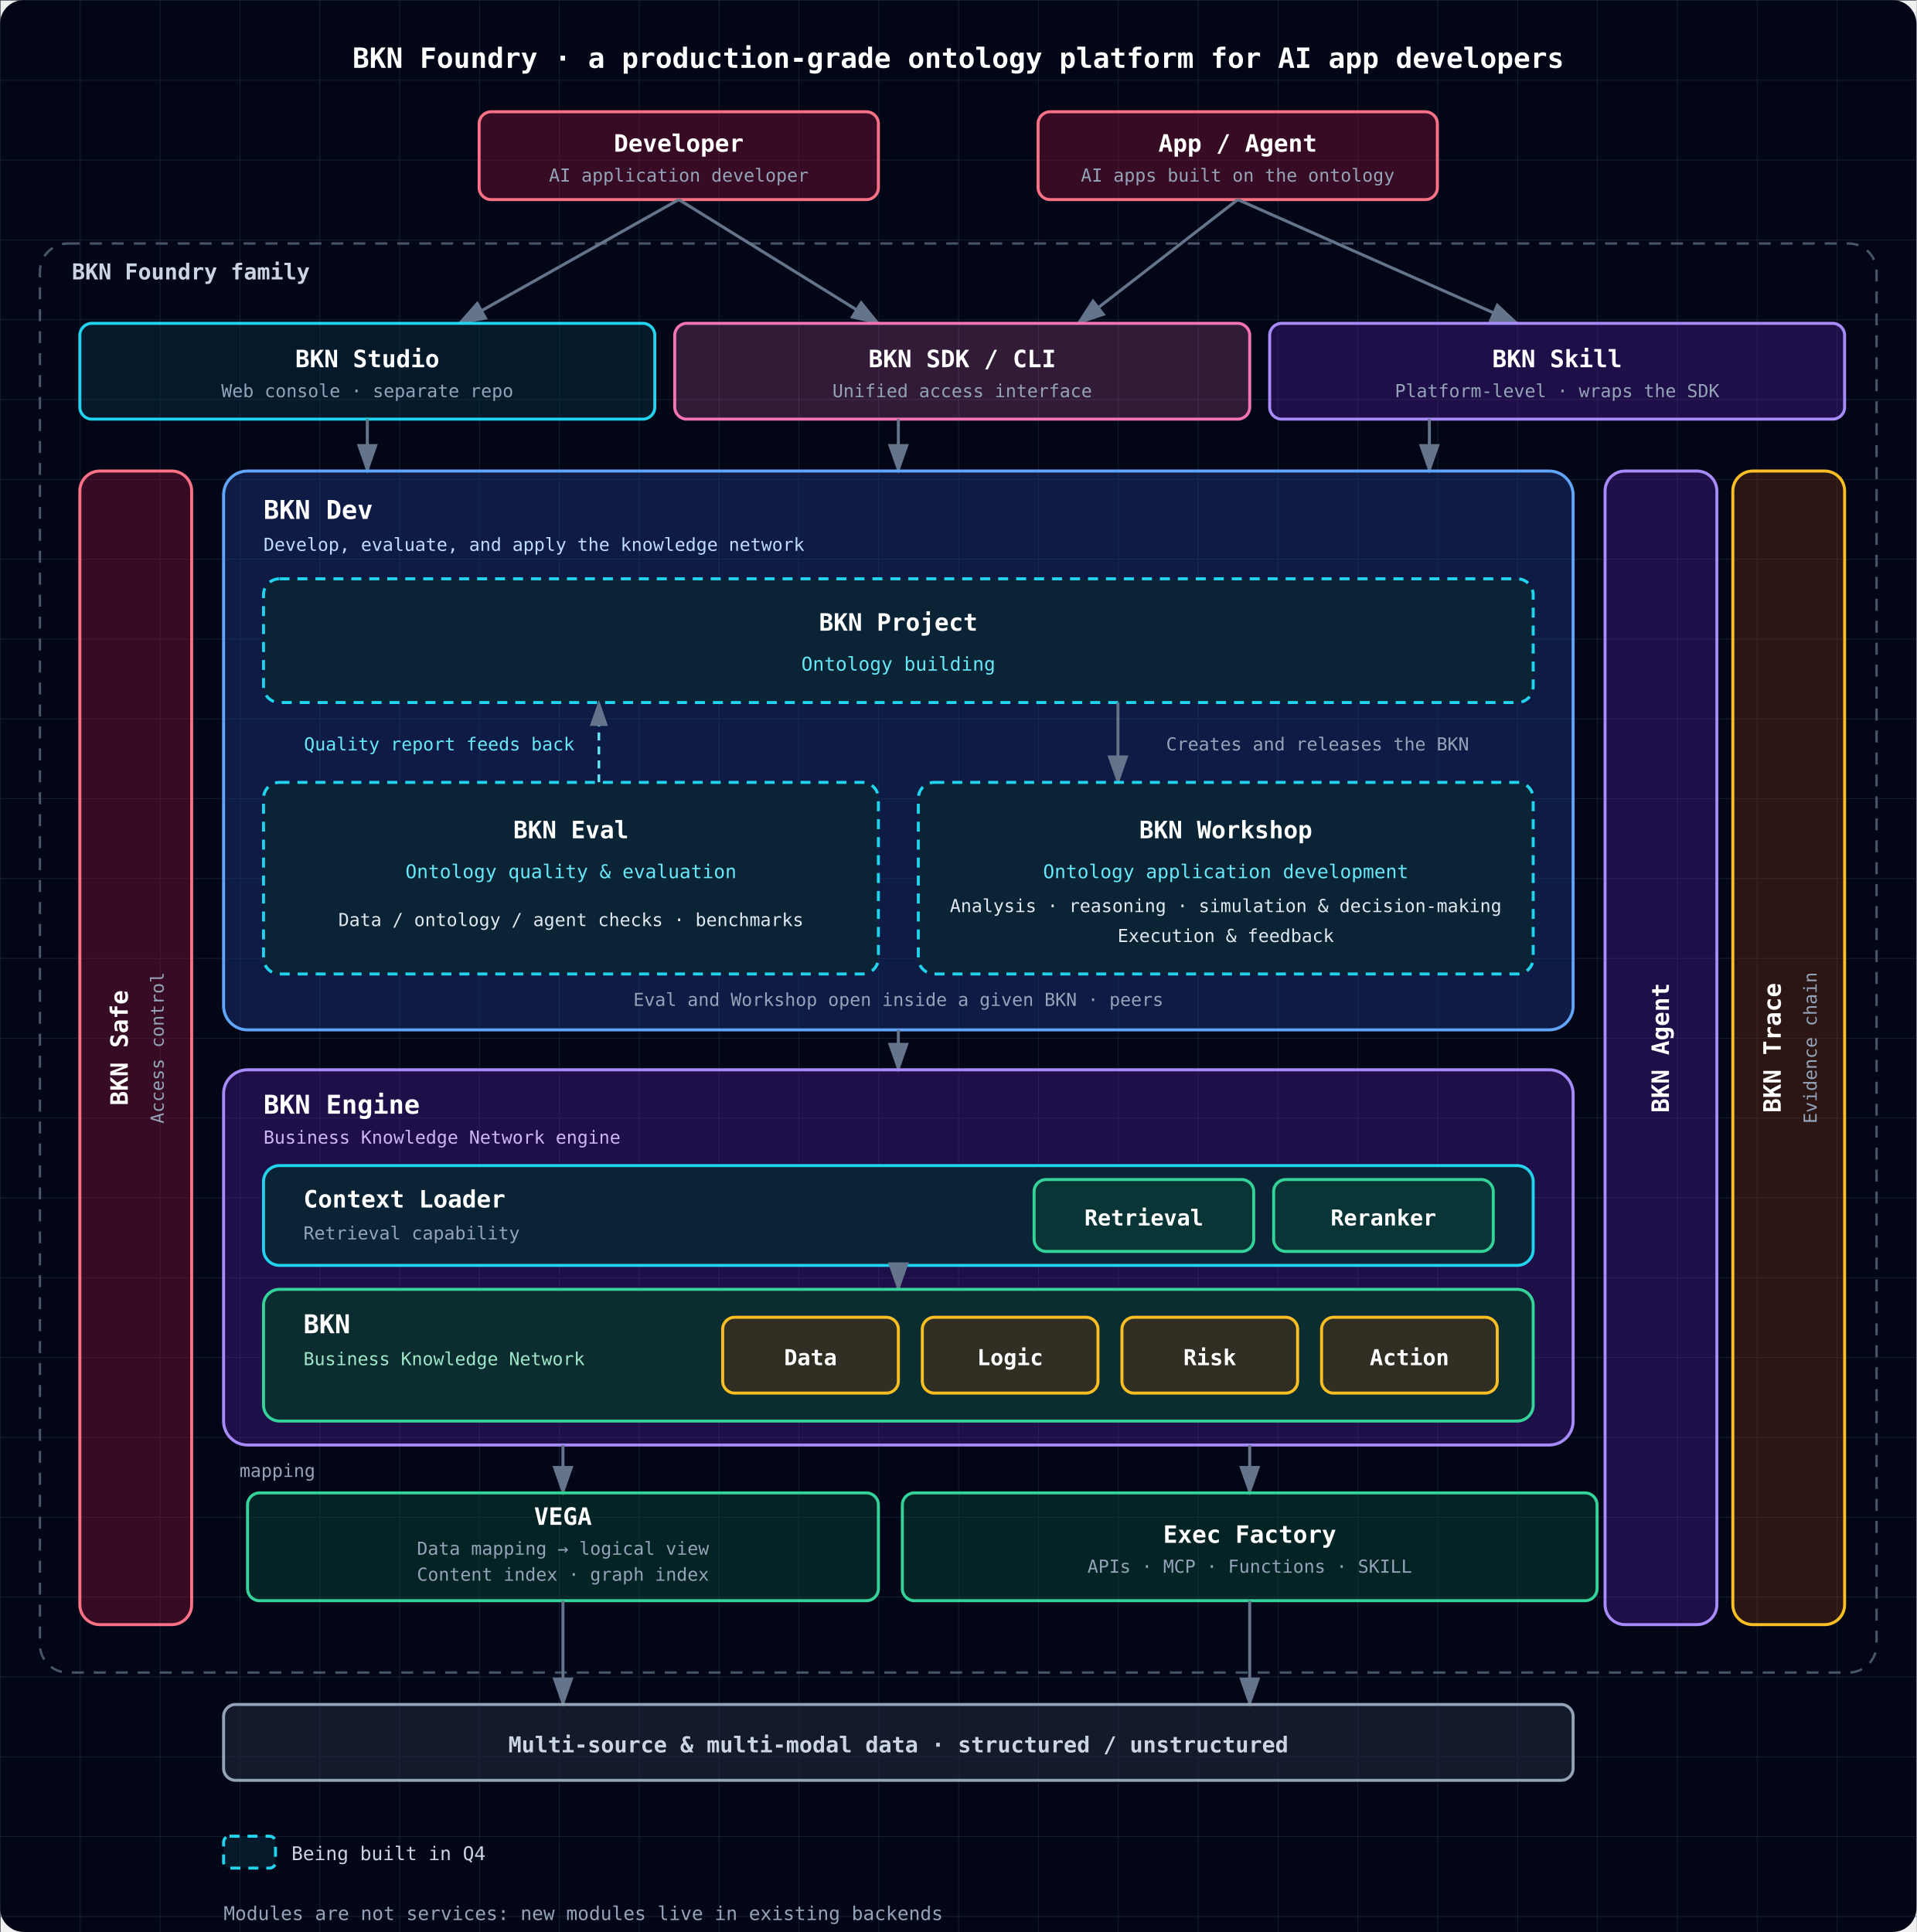
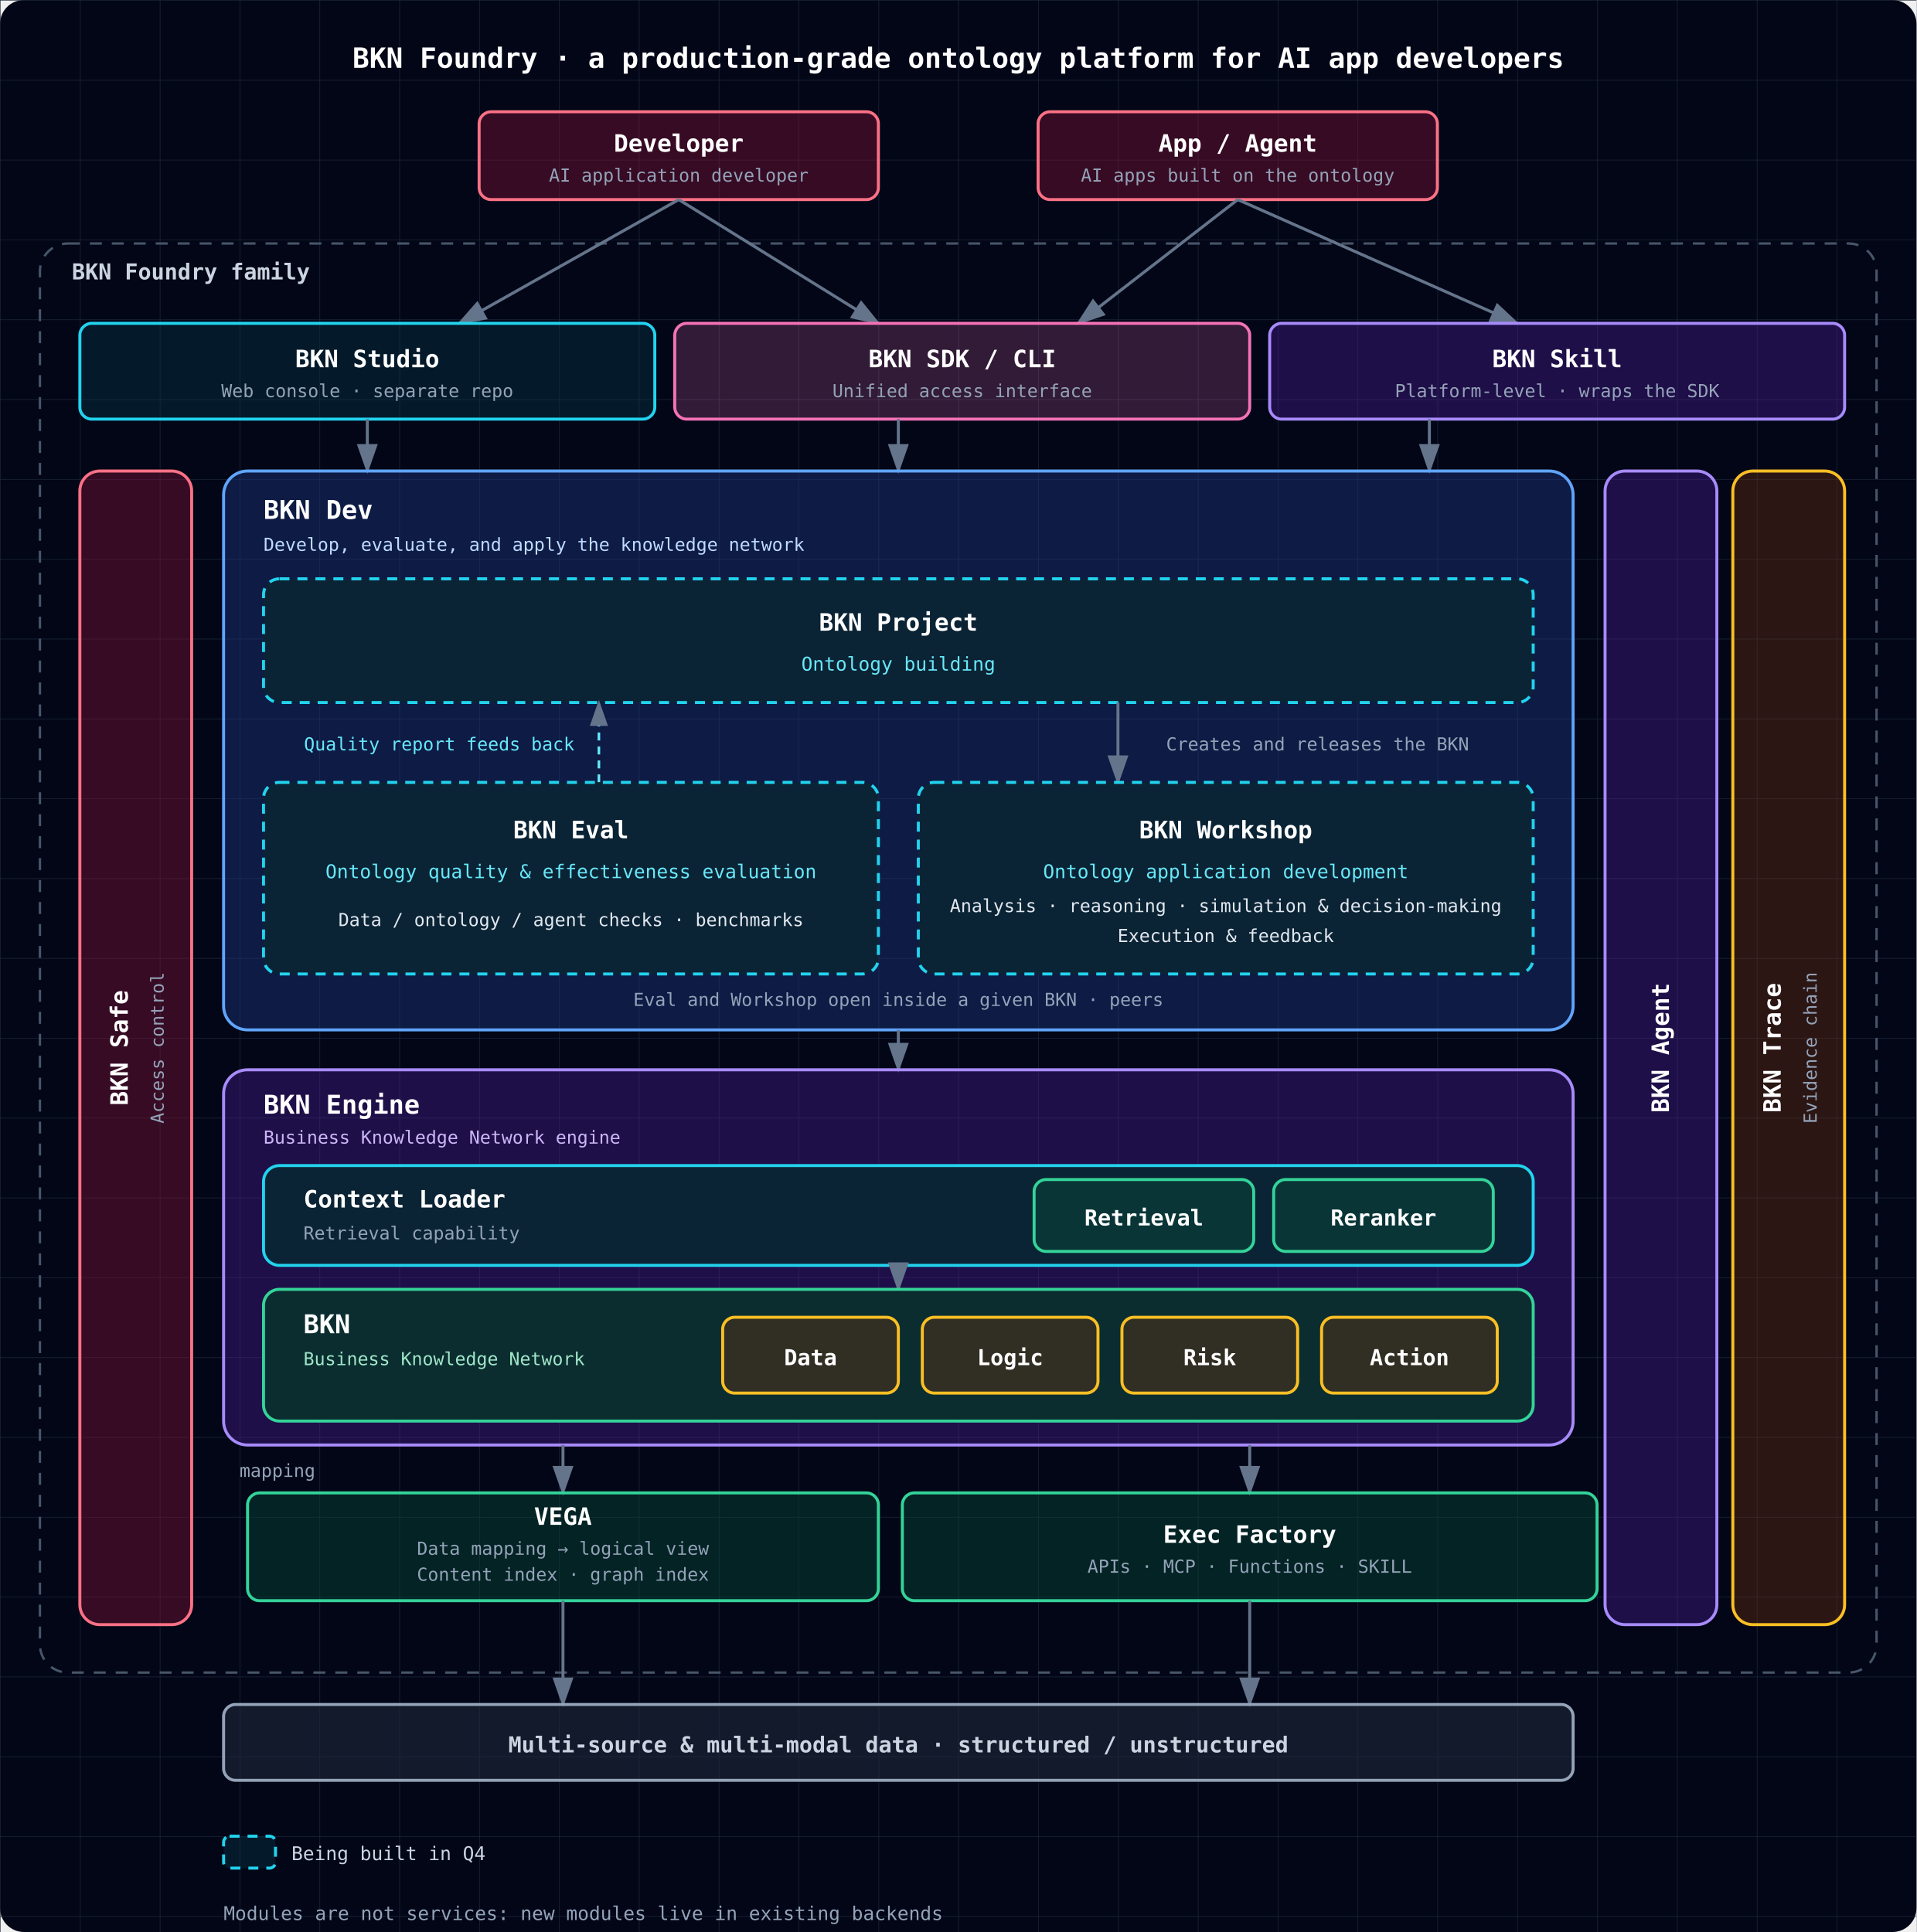
<svg xmlns="http://www.w3.org/2000/svg" viewBox="0 0 960 968" font-family="ui-monospace, SFMono-Regular, Menlo, Consolas, monospace">
  <rect width="960" height="968" fill="#020617" rx="12" />
  <defs>
    <marker id="arrowhead" markerWidth="10" markerHeight="7" refX="9" refY="3.5" orient="auto">
      <polygon points="0 0, 10 3.5, 0 7" fill="#64748b" />
    </marker>
    <pattern id="grid" width="40" height="40" patternUnits="userSpaceOnUse">
      <path d="M 40 0 L 0 0 0 40" fill="none" stroke="#1e293b" stroke-width="0.5" />
    </pattern>
  </defs>
  <rect width="100%" height="100%" fill="url(#grid)" />
  <text x="480.0" y="34" fill="white" font-size="14" font-weight="700" text-anchor="middle">BKN Foundry · a production-grade ontology platform for AI app developers</text>
  <rect x="240" y="56" width="200" height="44" rx="6" fill="rgba(136, 19, 55, 0.4)" stroke="#fb7185" stroke-width="1.5" />
  <text x="340.0" y="76.0" fill="white" font-size="12" font-weight="600" text-anchor="middle">Developer</text>
  <text x="340.0" y="91.0" fill="#94a3b8" font-size="9" text-anchor="middle">AI application developer</text>
  <rect x="520" y="56" width="200" height="44" rx="6" fill="rgba(136, 19, 55, 0.4)" stroke="#fb7185" stroke-width="1.5" />
  <text x="620.0" y="76.0" fill="white" font-size="12" font-weight="600" text-anchor="middle">App / Agent</text>
  <text x="620.0" y="91.0" fill="#94a3b8" font-size="9" text-anchor="middle">AI apps built on the ontology</text>
  <rect x="20" y="122" width="920" height="716" rx="14" fill="none" stroke="#475569" stroke-width="1.2" stroke-dasharray="6 5" />
  <text x="36" y="140" fill="#cbd5e1" font-size="11" font-weight="700" text-anchor="start">BKN Foundry family</text>
  <line x1="340" y1="100" x2="230" y2="162" stroke="#64748b" stroke-width="1.5" marker-end="url(#arrowhead)" />
  <line x1="340" y1="100" x2="440" y2="162" stroke="#64748b" stroke-width="1.5" marker-end="url(#arrowhead)" />
  <line x1="620" y1="100" x2="540" y2="162" stroke="#64748b" stroke-width="1.5" marker-end="url(#arrowhead)" />
  <line x1="620" y1="100" x2="760" y2="162" stroke="#64748b" stroke-width="1.5" marker-end="url(#arrowhead)" />
  <rect x="40" y="162" width="288" height="48" rx="6" fill="rgba(8, 51, 68, 0.45)" stroke="#22d3ee" stroke-width="1.5" />
  <text x="184.0" y="184.0" fill="white" font-size="12" font-weight="600" text-anchor="middle">BKN Studio</text>
  <text x="184.0" y="199.0" fill="#94a3b8" font-size="9" text-anchor="middle">Web console · separate repo</text>
  <rect x="338" y="162" width="288" height="48" rx="6" fill="rgba(244, 114, 182, 0.2)" stroke="#f472b6" stroke-width="1.5" />
  <text x="482.0" y="184.0" fill="white" font-size="12" font-weight="600" text-anchor="middle">BKN SDK / CLI</text>
  <text x="482.0" y="199.0" fill="#94a3b8" font-size="9" text-anchor="middle">Unified access interface</text>
  <rect x="636" y="162" width="288" height="48" rx="6" fill="rgba(76, 29, 149, 0.4)" stroke="#a78bfa" stroke-width="1.5" />
  <text x="780.0" y="184.0" fill="white" font-size="12" font-weight="600" text-anchor="middle">BKN Skill</text>
  <text x="780.0" y="199.0" fill="#94a3b8" font-size="9" text-anchor="middle">Platform-level · wraps the SDK</text>
  <rect x="40" y="236" width="56" height="578" rx="10" fill="rgba(136, 19, 55, 0.4)" stroke="#fb7185" stroke-width="1.5" />
  <text x="64" y="525.0" fill="white" font-size="12" font-weight="600" text-anchor="middle" transform="rotate(-90 64 525.0)">BKN Safe</text>
  <text x="82" y="525.0" fill="#94a3b8" font-size="9" text-anchor="middle" transform="rotate(-90 82 525.0)">Access control</text>
  <rect x="804" y="236" width="56" height="578" rx="10" fill="rgba(76, 29, 149, 0.4)" stroke="#a78bfa" stroke-width="1.5" />
  <text x="836" y="525.0" fill="white" font-size="12" font-weight="600" text-anchor="middle" transform="rotate(-90 836 525.0)">BKN Agent</text>
  <rect x="868" y="236" width="56" height="578" rx="10" fill="rgba(120, 53, 15, 0.35)" stroke="#fbbf24" stroke-width="1.5" />
  <text x="892" y="525.0" fill="white" font-size="12" font-weight="600" text-anchor="middle" transform="rotate(-90 892 525.0)">BKN Trace</text>
  <text x="910" y="525.0" fill="#94a3b8" font-size="9" text-anchor="middle" transform="rotate(-90 910 525.0)">Evidence chain</text>
  <line x1="184" y1="210" x2="184" y2="236" stroke="#64748b" stroke-width="1.5" marker-end="url(#arrowhead)" />
  <line x1="450" y1="210" x2="450" y2="236" stroke="#64748b" stroke-width="1.5" marker-end="url(#arrowhead)" />
  <line x1="716" y1="210" x2="716" y2="236" stroke="#64748b" stroke-width="1.5" marker-end="url(#arrowhead)" />
  <rect x="112" y="236" width="676" height="280" rx="12" fill="rgba(30, 58, 138, 0.4)" stroke="#60a5fa" stroke-width="1.5" />
  <text x="132" y="260" fill="white" font-size="13" font-weight="700" text-anchor="start">BKN Dev</text>
  <text x="132" y="276" fill="#bfdbfe" font-size="9" text-anchor="start">Develop, evaluate, and apply the knowledge network</text>
  <rect x="132" y="290" width="636" height="62" rx="8" fill="#0f172a" />
  <rect x="132" y="290" width="636" height="62" rx="8" fill="rgba(8, 51, 68, 0.45)" stroke="#22d3ee" stroke-width="1.5" stroke-dasharray="5 4" />
  <text x="450" y="316" fill="white" font-size="12" font-weight="600" text-anchor="middle">BKN Project</text>
  <text x="450" y="336" fill="#67e8f9" font-size="9.5" text-anchor="middle">Ontology building</text>
  <line x1="560" y1="352" x2="560" y2="392" stroke="#64748b" stroke-width="1.5" marker-end="url(#arrowhead)" />
  <text x="660" y="376" fill="#94a3b8" font-size="9" text-anchor="middle">Creates and releases the BKN</text>
  <path d="M 300 392 L 300 352" fill="none" stroke="#67e8f9" stroke-width="1.3" stroke-dasharray="4 3" marker-end="url(#arrowhead)" />
  <text x="220" y="376" fill="#67e8f9" font-size="9" text-anchor="middle">Quality report feeds back</text>
  <rect x="132" y="392" width="308" height="96" rx="8" fill="#0f172a" />
  <rect x="132" y="392" width="308" height="96" rx="8" fill="rgba(8, 51, 68, 0.45)" stroke="#22d3ee" stroke-width="1.5" stroke-dasharray="5 4" />
  <text x="286.0" y="420" fill="white" font-size="12" font-weight="600" text-anchor="middle">BKN Eval</text>
-   <text x="286.0" y="440" fill="#67e8f9" font-size="9.5" text-anchor="middle">Ontology quality &amp; evaluation</text>
+   <text x="286.0" y="440" fill="#67e8f9" font-size="9.5" text-anchor="middle">Ontology quality &amp; effectiveness evaluation</text>
  <text x="286.0" y="464" fill="#e2e8f0" font-size="9" text-anchor="middle">Data / ontology / agent checks · benchmarks</text>
  <rect x="460" y="392" width="308" height="96" rx="8" fill="#0f172a" />
  <rect x="460" y="392" width="308" height="96" rx="8" fill="rgba(8, 51, 68, 0.45)" stroke="#22d3ee" stroke-width="1.5" stroke-dasharray="5 4" />
  <text x="614.0" y="420" fill="white" font-size="12" font-weight="600" text-anchor="middle">BKN Workshop</text>
  <text x="614.0" y="440" fill="#67e8f9" font-size="9.5" text-anchor="middle">Ontology application development</text>
  <text x="614.0" y="457" fill="#e2e8f0" font-size="9" text-anchor="middle">Analysis · reasoning · simulation &amp; decision-making</text>
  <text x="614.0" y="472" fill="#e2e8f0" font-size="9" text-anchor="middle">Execution &amp; feedback</text>
  <text x="450" y="504" fill="#94a3b8" font-size="9" text-anchor="middle">Eval and Workshop open inside a given BKN · peers</text>
  <line x1="450" y1="516" x2="450" y2="536" stroke="#64748b" stroke-width="1.5" marker-end="url(#arrowhead)" />
  <rect x="112" y="536" width="676" height="188" rx="12" fill="rgba(76, 29, 149, 0.4)" stroke="#a78bfa" stroke-width="1.5" />
  <text x="132" y="558" fill="white" font-size="13" font-weight="700" text-anchor="start">BKN Engine</text>
  <text x="132" y="573" fill="#cbb6f7" font-size="9" text-anchor="start">Business Knowledge Network engine</text>
  <rect x="132" y="584" width="636" height="50" rx="8" fill="#0f172a" />
  <rect x="132" y="584" width="636" height="50" rx="8" fill="rgba(8, 51, 68, 0.45)" stroke="#22d3ee" stroke-width="1.5" />
  <text x="152" y="605" fill="white" font-size="12" font-weight="600" text-anchor="start">Context Loader</text>
  <text x="152" y="621" fill="#94a3b8" font-size="9" text-anchor="start">Retrieval capability</text>
  <rect x="518" y="591" width="110" height="36" rx="6" fill="rgba(6, 78, 59, 0.4)" stroke="#34d399" stroke-width="1.5" />
  <text x="573" y="614" fill="white" font-size="11" font-weight="600" text-anchor="middle">Retrieval</text>
  <rect x="638" y="591" width="110" height="36" rx="6" fill="rgba(6, 78, 59, 0.4)" stroke="#34d399" stroke-width="1.5" />
  <text x="693" y="614" fill="white" font-size="11" font-weight="600" text-anchor="middle">Reranker</text>
  <line x1="450" y1="634" x2="450" y2="646" stroke="#64748b" stroke-width="1.5" marker-end="url(#arrowhead)" />
  <rect x="132" y="646" width="636" height="66" rx="8" fill="#0f172a" />
  <rect x="132" y="646" width="636" height="66" rx="8" fill="rgba(6, 78, 59, 0.4)" stroke="#34d399" stroke-width="1.5" />
  <text x="152" y="668" fill="white" font-size="13" font-weight="700" text-anchor="start">BKN</text>
  <text x="152" y="684" fill="#9fe6c8" font-size="9" text-anchor="start">Business Knowledge Network</text>
  <rect x="362" y="660" width="88" height="38" rx="6" fill="rgba(120, 53, 15, 0.35)" stroke="#fbbf24" stroke-width="1.5" />
  <text x="406" y="684" fill="white" font-size="11" font-weight="600" text-anchor="middle">Data</text>
  <rect x="462" y="660" width="88" height="38" rx="6" fill="rgba(120, 53, 15, 0.35)" stroke="#fbbf24" stroke-width="1.5" />
  <text x="506" y="684" fill="white" font-size="11" font-weight="600" text-anchor="middle">Logic</text>
  <rect x="562" y="660" width="88" height="38" rx="6" fill="rgba(120, 53, 15, 0.35)" stroke="#fbbf24" stroke-width="1.5" />
  <text x="606" y="684" fill="white" font-size="11" font-weight="600" text-anchor="middle">Risk</text>
  <rect x="662" y="660" width="88" height="38" rx="6" fill="rgba(120, 53, 15, 0.35)" stroke="#fbbf24" stroke-width="1.5" />
  <text x="706" y="684" fill="white" font-size="11" font-weight="600" text-anchor="middle">Action</text>
  <line x1="282" y1="724" x2="282" y2="748" stroke="#64748b" stroke-width="1.5" marker-end="url(#arrowhead)" />
  <line x1="626" y1="724" x2="626" y2="748" stroke="#64748b" stroke-width="1.5" marker-end="url(#arrowhead)" />
  <text x="120" y="740" fill="#94a3b8" font-size="9" text-anchor="start">mapping</text>
  <rect x="124" y="748" width="316" height="54" rx="6" fill="rgba(6, 78, 59, 0.4)" stroke="#34d399" stroke-width="1.5" />
  <text x="282" y="764" fill="white" font-size="12" font-weight="600" text-anchor="middle">VEGA</text>
  <text x="282" y="779" fill="#94a3b8" font-size="9" text-anchor="middle">Data mapping → logical view</text>
  <text x="282" y="792" fill="#94a3b8" font-size="9" text-anchor="middle">Content index · graph index</text>
  <rect x="452" y="748" width="348" height="54" rx="6" fill="rgba(6, 78, 59, 0.4)" stroke="#34d399" stroke-width="1.5" />
  <text x="626" y="773" fill="white" font-size="12" font-weight="600" text-anchor="middle">Exec Factory</text>
  <text x="626" y="788" fill="#94a3b8" font-size="9" text-anchor="middle">APIs · MCP · Functions · SKILL</text>
  <line x1="282" y1="802" x2="282" y2="854" stroke="#64748b" stroke-width="1.5" marker-end="url(#arrowhead)" />
  <line x1="626" y1="802" x2="626" y2="854" stroke="#64748b" stroke-width="1.5" marker-end="url(#arrowhead)" />
  <rect x="112" y="854" width="676" height="38" rx="6" fill="rgba(30, 41, 59, 0.6)" stroke="#94a3b8" stroke-width="1.5" />
  <text x="450" y="878" fill="#cbd5e1" font-size="11" font-weight="600" text-anchor="middle">Multi-source &amp; multi-modal data · structured / unstructured</text>
  <rect x="112" y="920" width="26" height="16" rx="3" fill="rgba(8, 51, 68, 0.45)" stroke="#22d3ee" stroke-width="1.5" stroke-dasharray="5 4" />
  <text x="146" y="932" fill="#cbd5e1" font-size="9.5" text-anchor="start">Being built in Q4</text>
  <text x="112" y="962" fill="#94a3b8" font-size="9.5" text-anchor="start">Modules are not services: new modules live in existing backends</text>
</svg>
